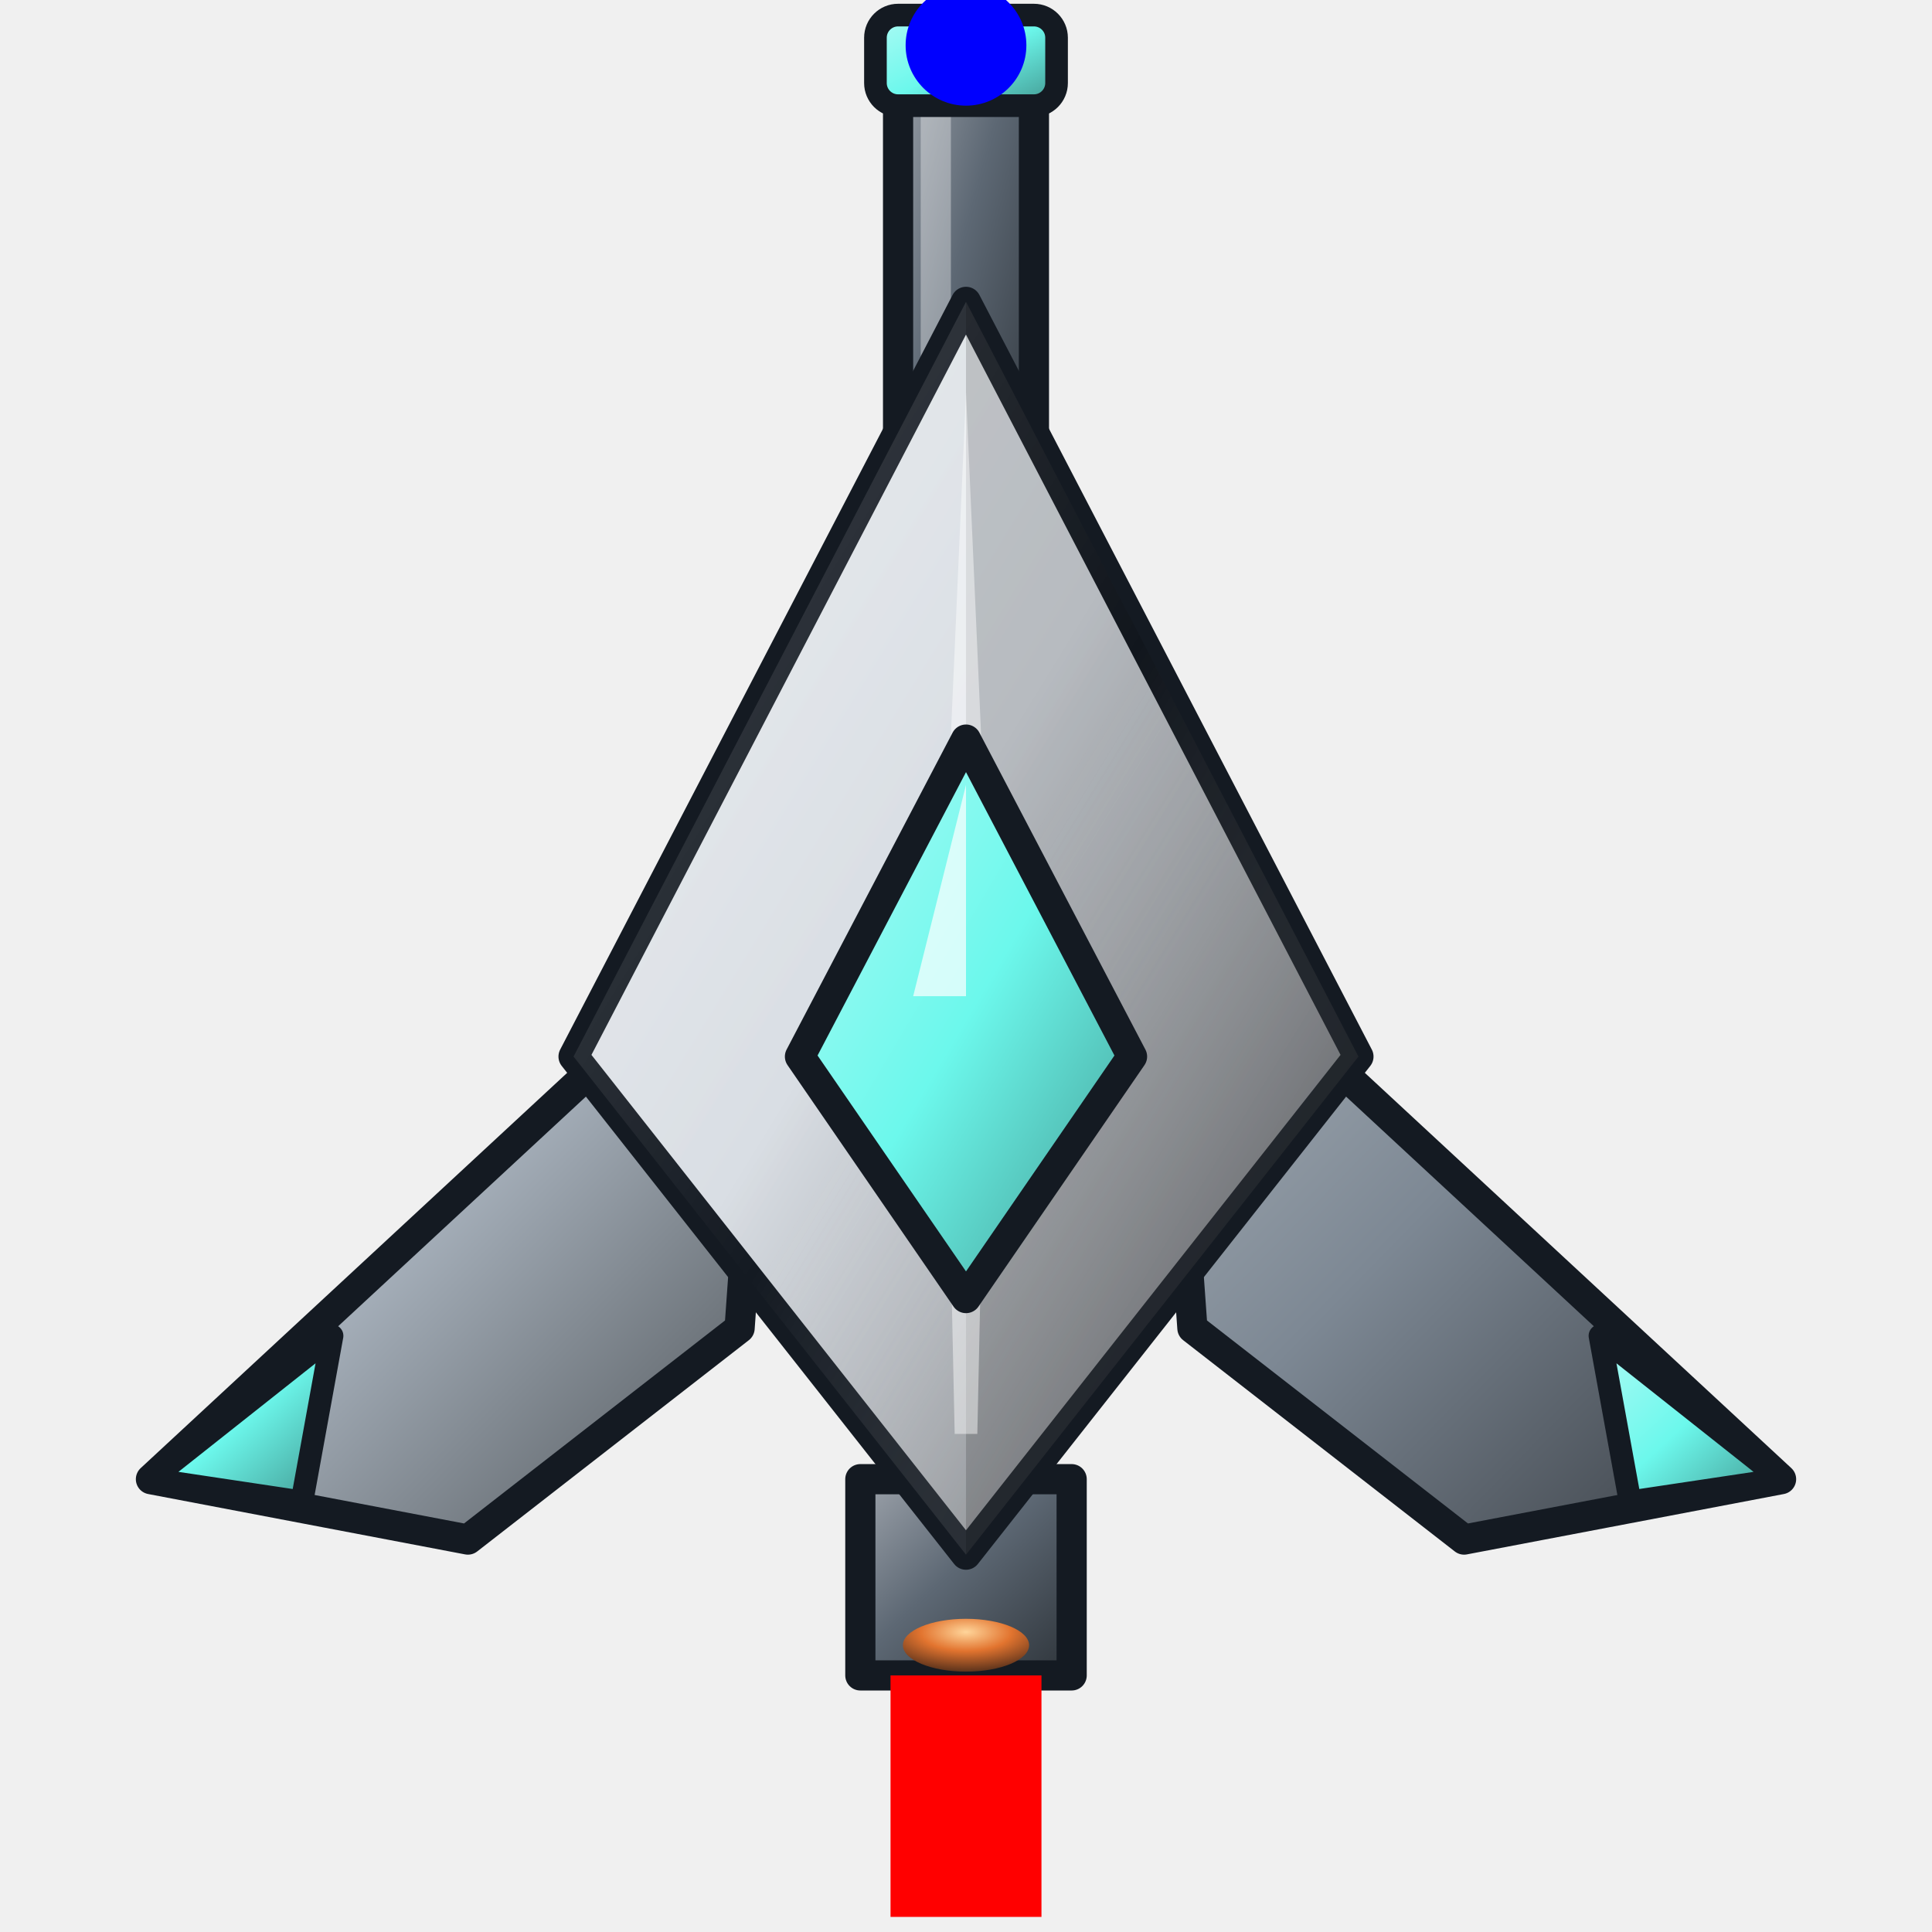
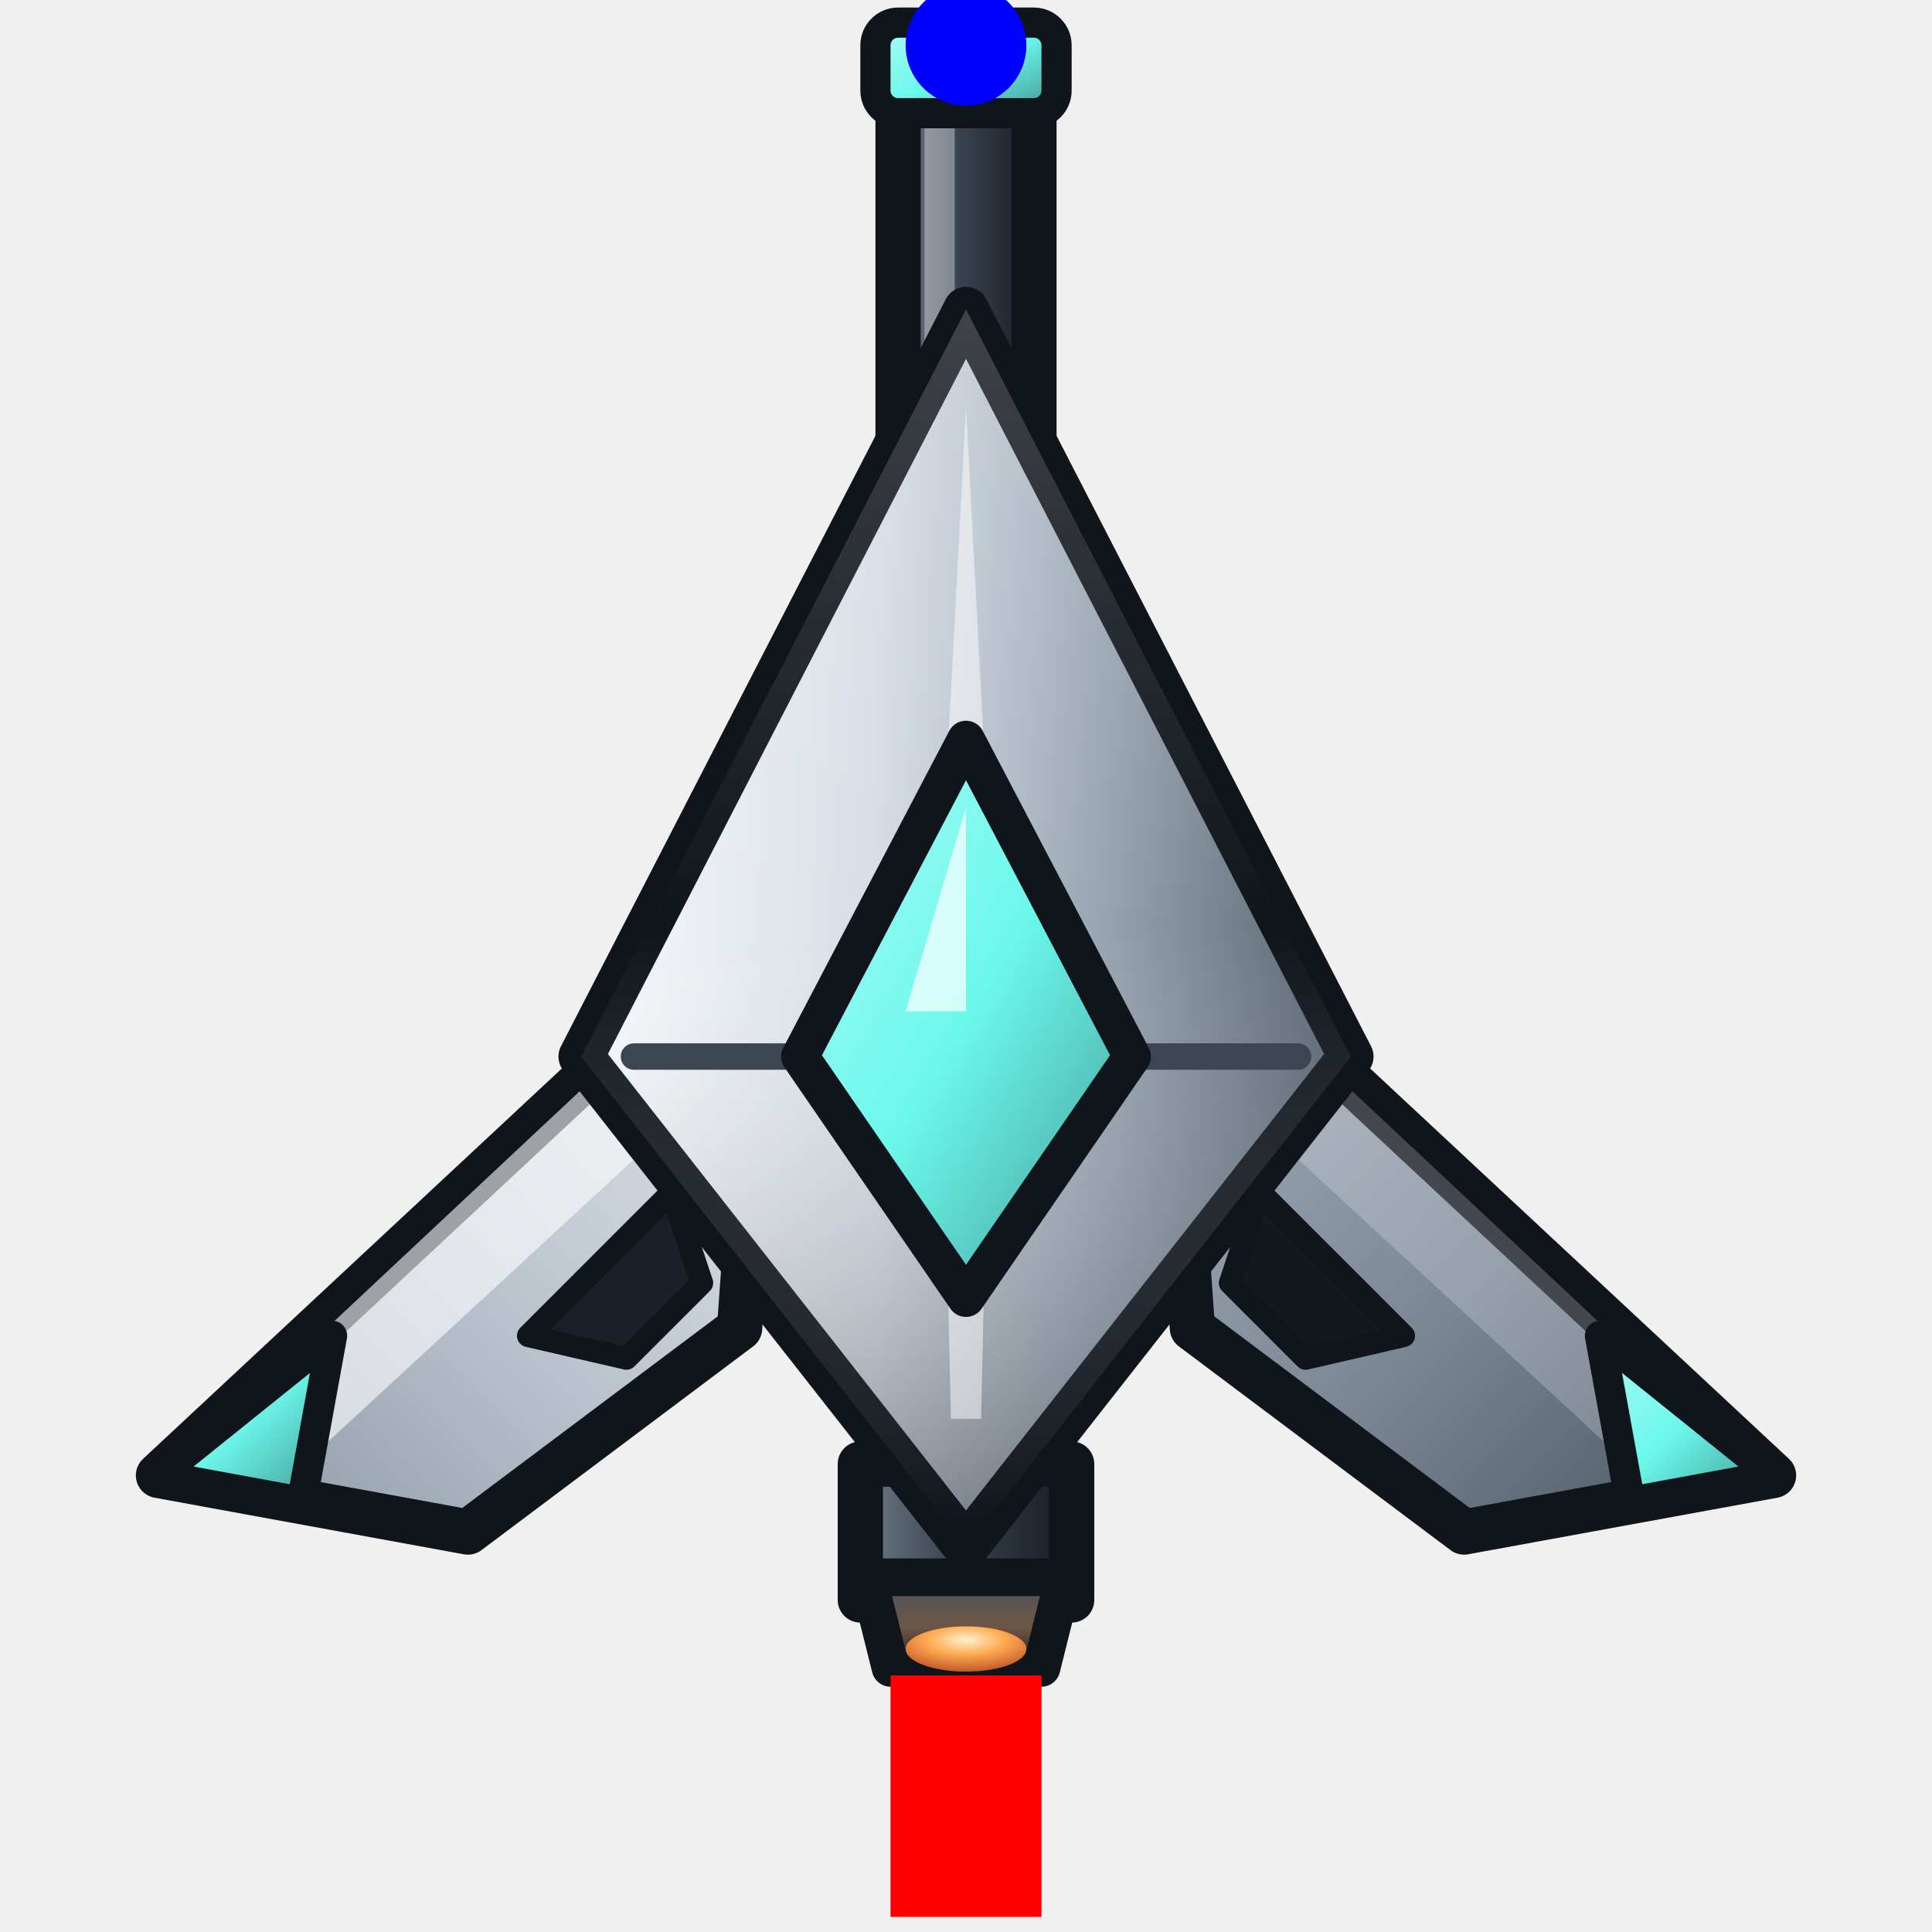
<svg xmlns="http://www.w3.org/2000/svg" viewBox="0 0 256 256">
  <defs>
    <linearGradient id="accent-fill" x1="0" y1="0" x2="1" y2="1">
      <stop id="accent-light" offset="0" stop-color="#aefbf5" />
      <stop id="accent-base" offset="0.5" stop-color="#6cf8ec" />
      <stop id="accent-dark" offset="1" stop-color="#41958e" />
    </linearGradient>
-     <linearGradient id="sheen" x1="0" y1="0" x2="1" y2="1">
-       <stop offset="0" stop-color="#ffffff" stop-opacity="0.22" />
+     <linearGradient id="fus" x1="0" y1="0" x2="1" y2="0">
+       <stop offset="0" stop-color="#f7fafc" />
+       <stop offset="0.38" stop-color="#d6dde5" />
+       <stop offset="0.68" stop-color="#97a3b1" />
+       <stop offset="1" stop-color="#56616e" />
+     </linearGradient>
+     <linearGradient id="shade" x1="0" y1="0" x2="0" y2="1">
+       <stop offset="0" stop-color="#ffffff" stop-opacity="0.2" />
      <stop offset="0.5" stop-color="#ffffff" stop-opacity="0" />
-       <stop offset="1" stop-color="#03070c" stop-opacity="0.4" />
+       <stop offset="1" stop-color="#0a0f16" stop-opacity="0.4" />
    </linearGradient>
-     <linearGradient id="m5d68744050" x1="0" y1="0" x2="1" y2="1">
-       <stop offset="0" stop-color="#9ea4ac" />
-       <stop offset="0.45" stop-color="#5d6874" />
-       <stop offset="1" stop-color="#2e343a" />
+     <linearGradient id="wing-l" x1="1" y1="0" x2="0" y2="1">
+       <stop offset="0" stop-color="#e6ebf0" />
+       <stop offset="0.55" stop-color="#b9c2cc" />
+       <stop offset="1" stop-color="#8894a2" />
    </linearGradient>
-     <linearGradient id="ma9b3be3555" x1="0" y1="0" x2="1" y2="1">
-       <stop offset="0" stop-color="#c7ced5" />
-       <stop offset="0.45" stop-color="#a9b3be" />
-       <stop offset="1" stop-color="#4c5155" />
+     <linearGradient id="wing-r" x1="0" y1="0" x2="1" y2="1">
+       <stop offset="0" stop-color="#aab4bf" />
+       <stop offset="0.55" stop-color="#7b8795" />
+       <stop offset="1" stop-color="#48535f" />
    </linearGradient>
-     <linearGradient id="m7d88943555" x1="0" y1="0" x2="1" y2="1">
-       <stop offset="0" stop-color="#aab2b9" />
-       <stop offset="0.45" stop-color="#7d8894" />
-       <stop offset="1" stop-color="#383d43" />
+     <linearGradient id="gun" x1="0" y1="0" x2="1" y2="0">
+       <stop offset="0" stop-color="#6f7a87" />
+       <stop offset="0.45" stop-color="#394350" />
+       <stop offset="1" stop-color="#171c23" />
    </linearGradient>
-     <linearGradient id="md8dde34050" x1="0" y1="0" x2="1" y2="1">
-       <stop offset="0" stop-color="#e8ebee" />
-       <stop offset="0.45" stop-color="#d8dde3" />
-       <stop offset="1" stop-color="#6c6e72" />
+     <linearGradient id="bell" x1="0" y1="0" x2="0" y2="1">
+       <stop offset="0" stop-color="#4b525c" />
+       <stop offset="0.55" stop-color="#6d5646" />
+       <stop offset="1" stop-color="#2a1a14" />
    </linearGradient>
-     <radialGradient id="nozzle" cx="0.5" cy="0.25" r="0.9">
-       <stop offset="0" stop-color="#ffd59a" />
-       <stop offset="0.4" stop-color="#e2742f" />
-       <stop offset="1" stop-color="#2a1a14" />
+     <radialGradient id="fire" cx="0.5" cy="0.3" r="0.8">
+       <stop offset="0" stop-color="#fff1cf" />
+       <stop offset="0.4" stop-color="#ffab52" />
+       <stop offset="1" stop-color="#b3431c" />
    </radialGradient>
  </defs>
-   <g id="hull" stroke="#141a22" stroke-width="4" stroke-linejoin="round" stroke-linecap="round">
-     <rect x="119" y="4" width="18" height="66" fill="url(#m5d68744050)" />
-     <rect x="122" y="10" width="4" height="52" fill="#ffffff" fill-opacity="0.35" stroke="none" />
-     <path d="M102 120 L20 196 L62 204 L98 176 Z" fill="url(#ma9b3be3555)" />
-     <path d="M154 120 L236 196 L194 204 L158 176 Z" fill="url(#m7d88943555)" />
-     <rect x="114" y="196" width="28" height="26" fill="url(#m5d68744050)" />
-     <path d="M128 40 L180 140 L128 206 L76 140 Z" fill="url(#md8dde34050)" />
-     <path d="M128 40 L180 140 L128 206 L76 140 Z" fill="url(#sheen)" stroke="none" />
-     <path d="M128 40 L180 140 L128 206 Z" fill="#000000" fill-opacity="0.16" stroke="none" />
-     <path d="M128 52 L131 120 L129.5 190 L126.5 190 L125 120 Z" fill="#ffffff" fill-opacity="0.45" stroke="none" />
-     <ellipse cx="128" cy="218" rx="8.36" ry="3.5" fill="url(#nozzle)" stroke="none" />
+   <g id="hull" stroke="#10151c" stroke-width="6" stroke-linejoin="round" stroke-linecap="round">
+     <rect x="119" y="5" width="18" height="65" fill="url(#gun)" />
+     <rect x="122.5" y="12" width="4" height="48" fill="#ffffff" fill-opacity="0.35" stroke="none" />
+     <path d="M102 120 L21 195.5 L62 203 L98 176 Z" fill="url(#wing-l)" />
+     <path d="M154 120 L235 195.5 L194 203 L158 176 Z" fill="url(#wing-r)" />
+     <path d="M102 121 L23 195 L37 197 L102 137 Z" fill="#ffffff" fill-opacity="0.6" stroke="none" />
+     <path d="M154 121 L233 195 L219 197 L154 137 Z" fill="#ffffff" fill-opacity="0.22" stroke="none" />
+     <path d="M89 158 L70 177 L83 180 L93 170 Z" fill="#1a2028" stroke-width="3" />
+     <path d="M167 158 L186 177 L173 180 L163 170 Z" fill="#141920" stroke-width="3" />
+     <rect x="114" y="194" width="28" height="18" fill="url(#gun)" />
+     <path d="M115 209 L141 209 L138 221 L118 221 Z" fill="url(#bell)" stroke-width="5" />
+     <ellipse cx="128" cy="218.5" rx="8" ry="3" fill="url(#fire)" stroke="none" />
+     <path d="M128 41 L179 140 L128 205 L77 140 Z" fill="url(#fus)" />
+     <path d="M128 41 L179 140 L128 205 L77 140 Z" fill="url(#shade)" stroke="none" />
+     <path d="M128 54 L131.5 120 L130 188 L126 188 L124.5 120 Z" fill="#ffffff" fill-opacity="0.5" stroke="none" />
+     <path d="M84 140 L104 140 M152 140 L172 140" fill="none" stroke="#3b4652" stroke-width="3.5" />
  </g>
-   <g id="accent" stroke="#141a22" stroke-width="4" stroke-linejoin="round" stroke-linecap="round">
+   <g id="accent" stroke="#10151c" stroke-width="5" stroke-linejoin="round" stroke-linecap="round">
    <path d="M128 98 L150 140 L128 172 L106 140 Z" fill="url(#accent-fill)" />
-     <path d="M128 104 L121 132 L128 132 Z" fill="#ffffff" fill-opacity="0.7" stroke="none" />
-     <path d="M20 196 L44 177 L40 199 Z" fill="url(#accent-fill)" stroke-width="3" />
-     <path d="M236 196 L212 177 L216 199 Z" fill="url(#accent-fill)" stroke-width="3" />
-     <rect x="116" y="2" width="24" height="12" rx="3" fill="url(#accent-fill)" stroke-width="3" />
-     <rect x="124" y="3" width="8" height="4" fill="#0e1318" stroke="none" />
+     <path d="M128 107 L120 134 L128 134 Z" fill="#ffffff" fill-opacity="0.7" stroke="none" />
+     <path d="M21 195.5 L44 177 L40 199 Z" fill="url(#accent-fill)" stroke-width="4" />
+     <path d="M235 195.5 L212 177 L216 199 Z" fill="url(#accent-fill)" stroke-width="4" />
+     <rect x="116" y="3" width="24" height="12" rx="3" fill="url(#accent-fill)" stroke-width="4" />
+     <rect x="124" y="4" width="8" height="4.5" fill="#0e1318" stroke="none" />
  </g>
  <g id="anchors">
    <circle id="muzzle-1" cx="128" cy="6" r="8" fill="#0000ff" />
    <line id="flame-main-1" x1="128" y1="222" x2="128" y2="254" stroke="#ff0000" stroke-width="20" />
  </g>
</svg>
